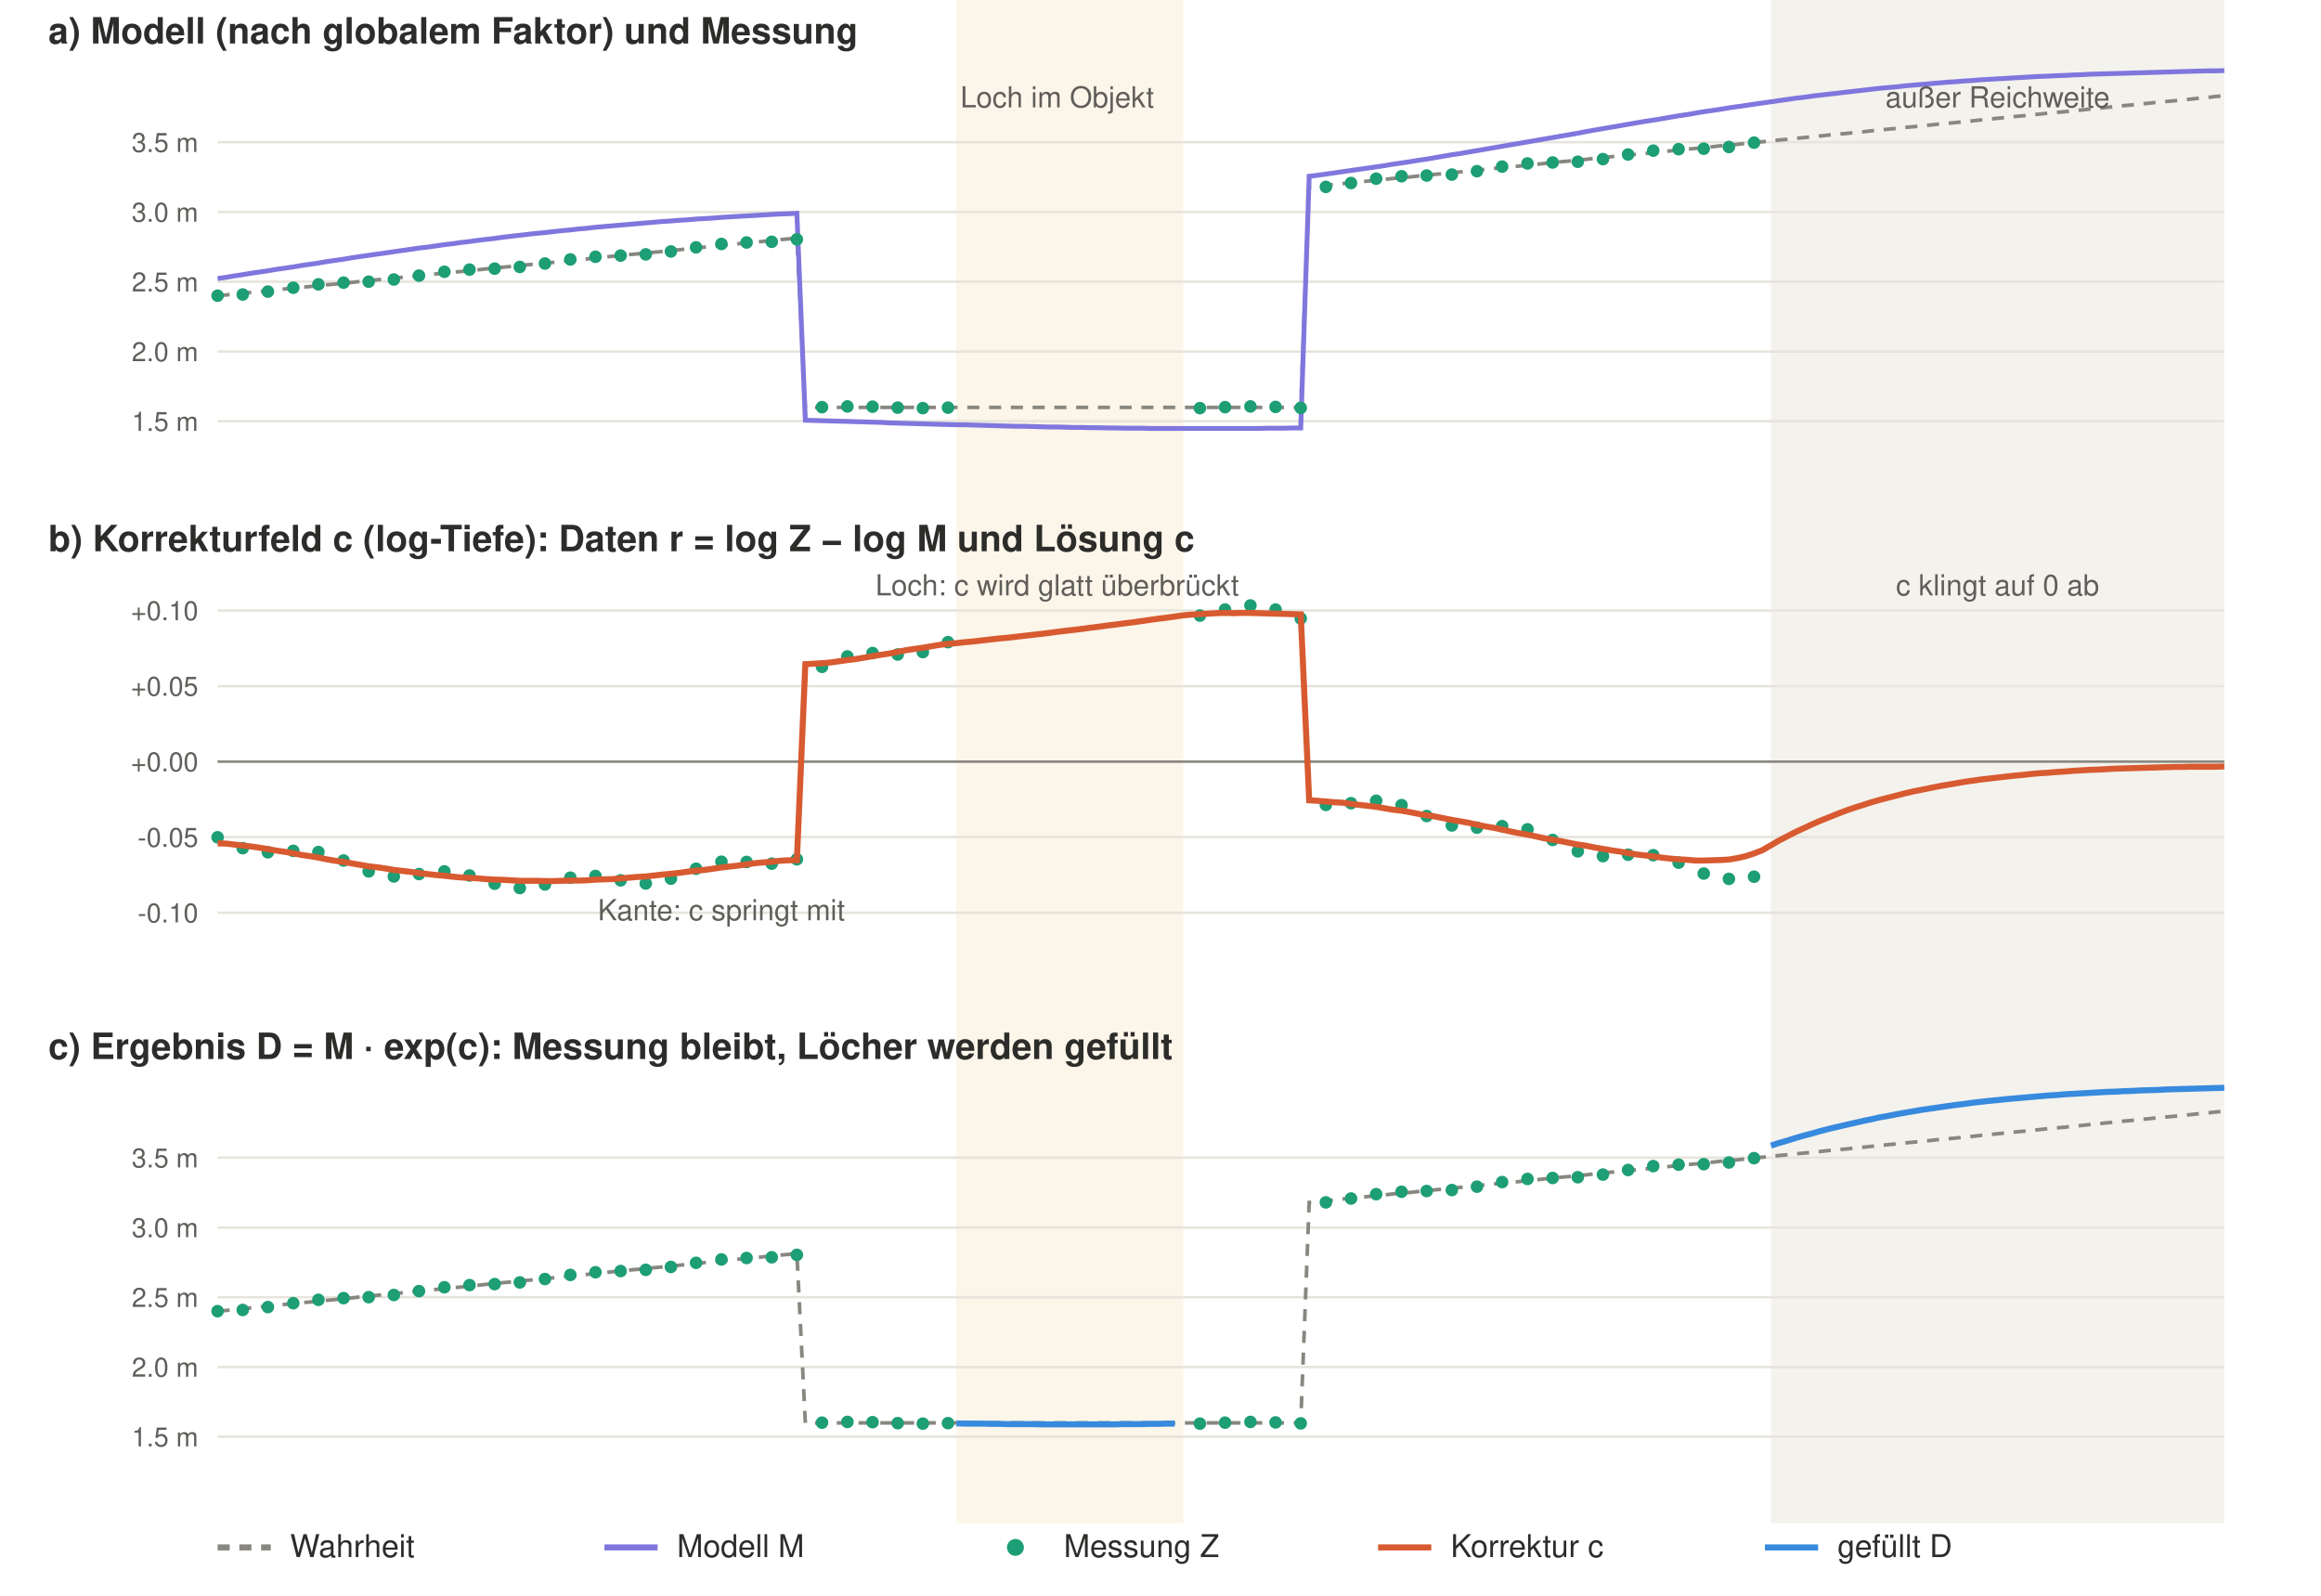
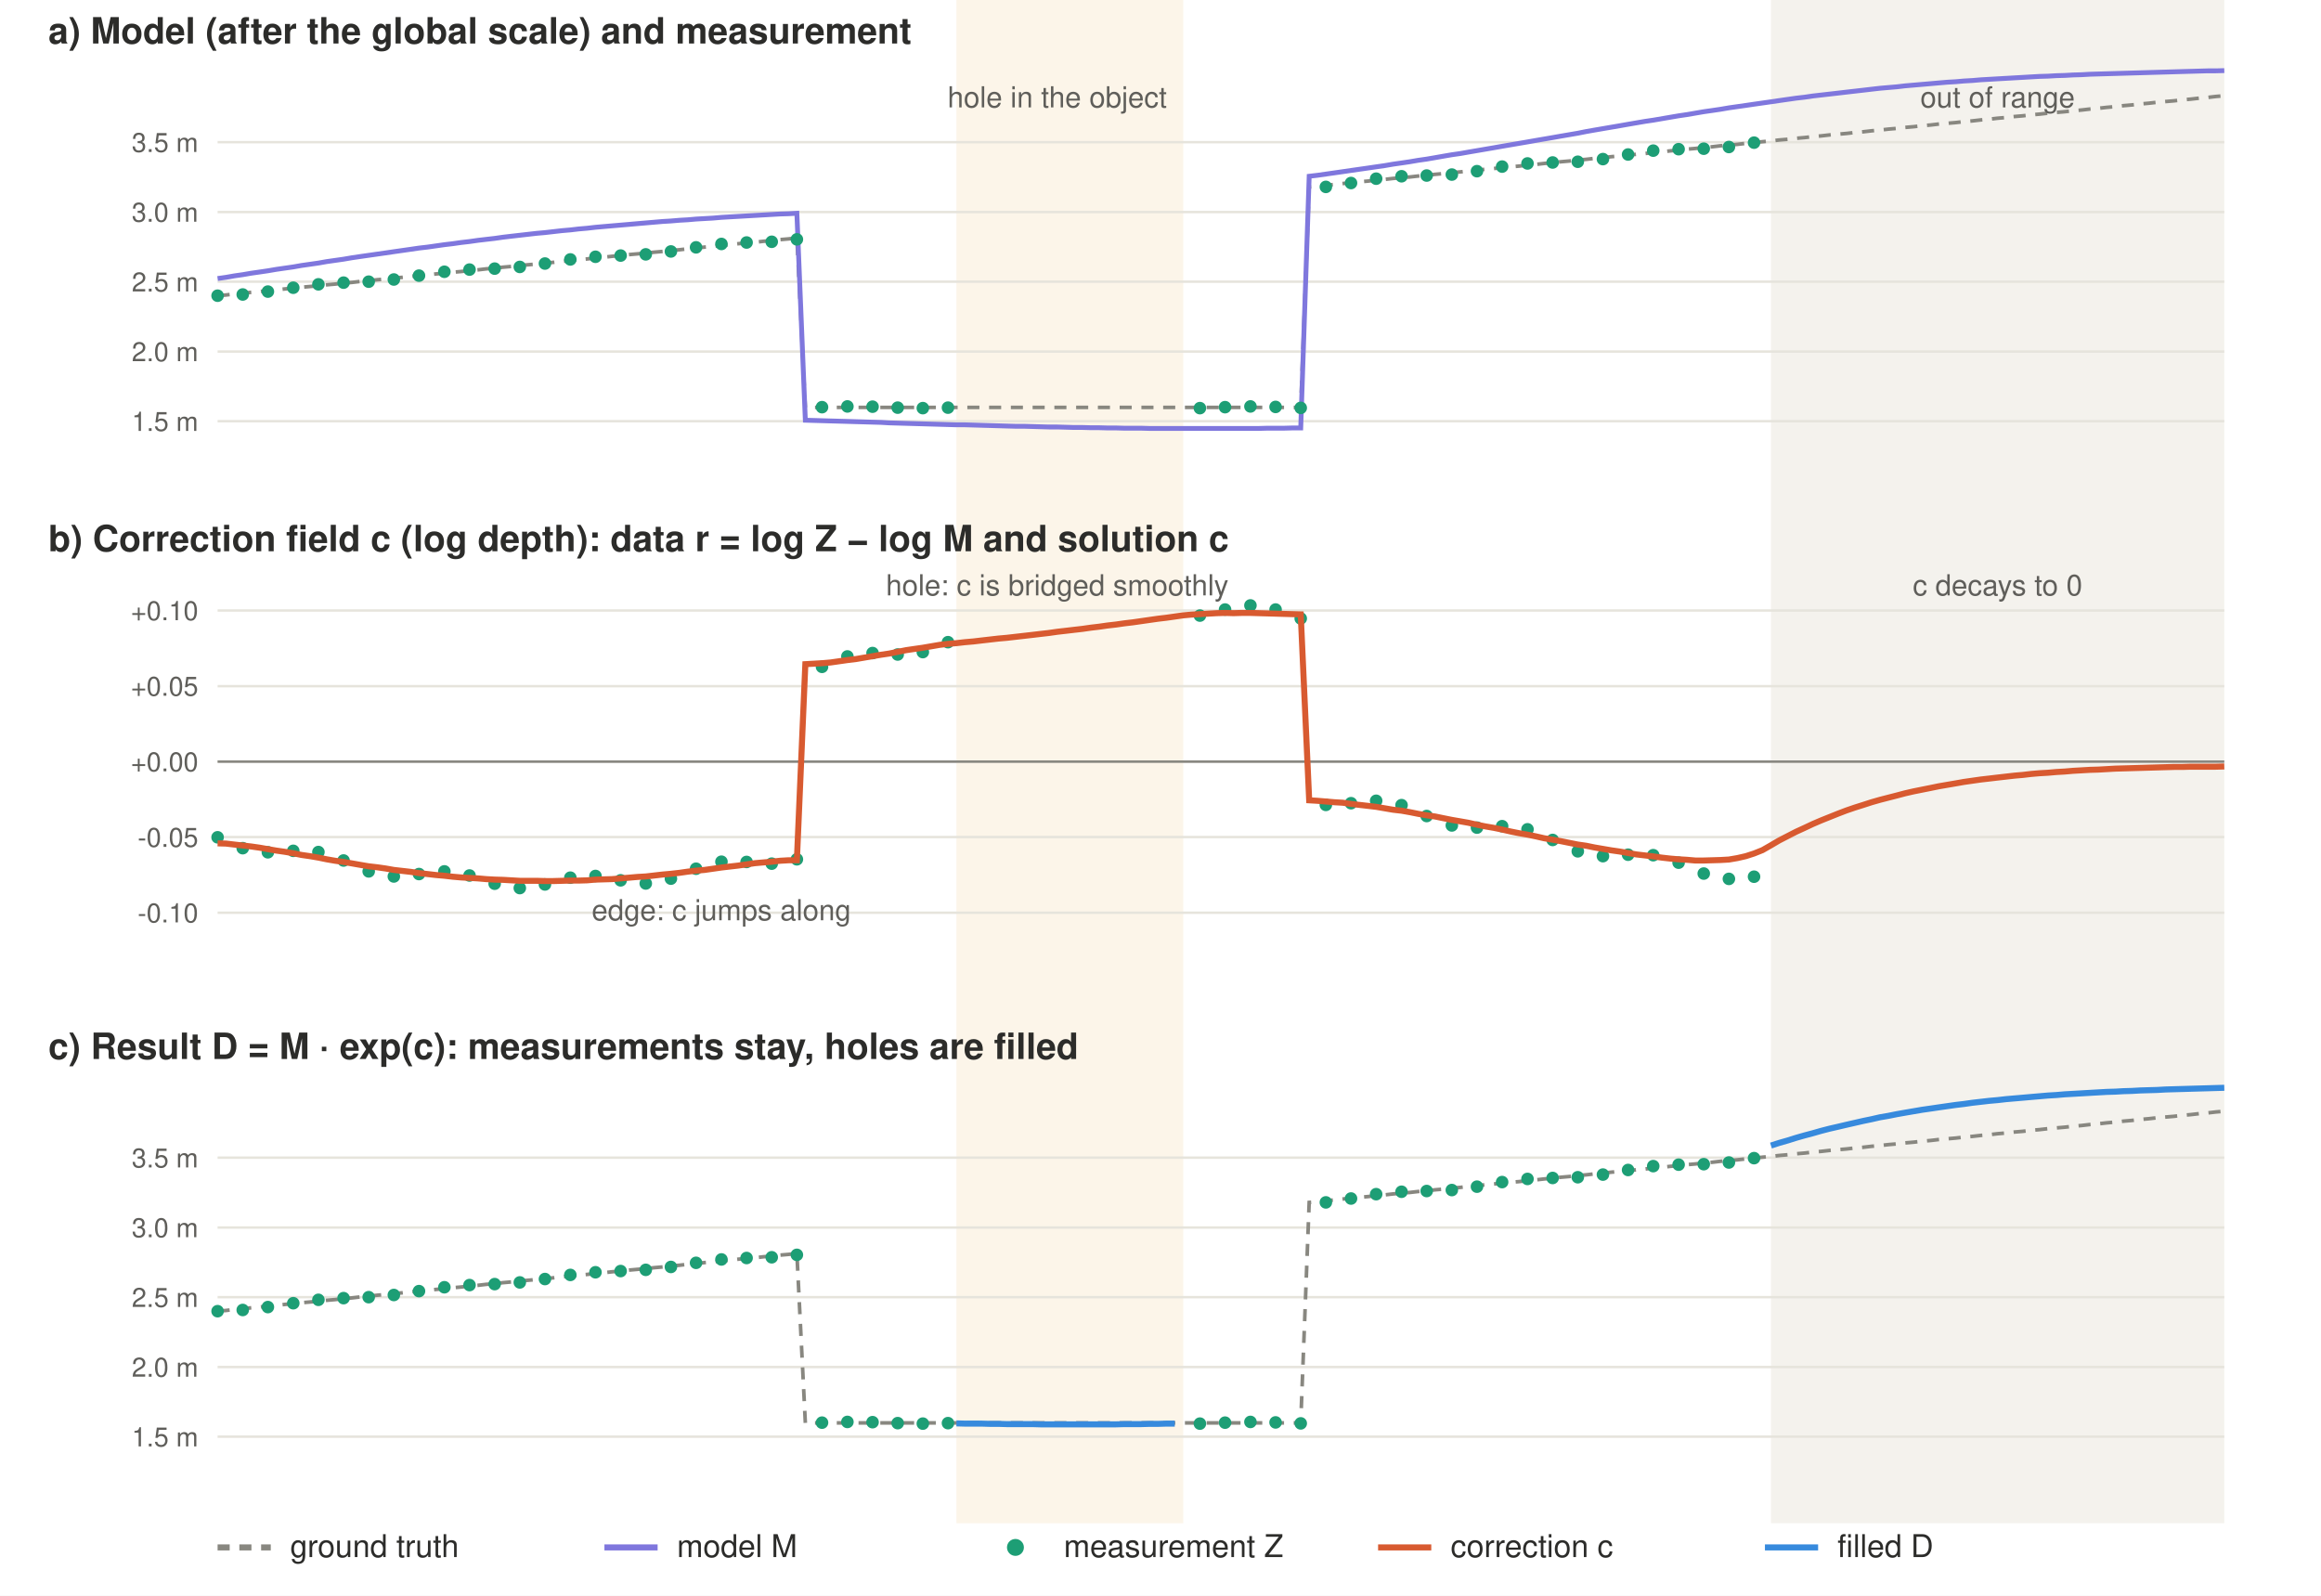
<svg xmlns="http://www.w3.org/2000/svg" width="960" height="660" viewBox="0 0 960 660" font-family="Helvetica, Arial, sans-serif">
  <rect width="960" height="660" fill="#ffffff" />
  <defs>
    <marker id="a" viewBox="0 0 10 10" refX="8" refY="5" markerWidth="7" markerHeight="7" orient="auto">
      <path d="M2 1L8 5L2 9" fill="none" stroke="#5F5E5A" stroke-width="1.6" />
    </marker>
  </defs>
  <rect x="395.6" y="0" width="93.8" height="630" fill="#FAEEDA" opacity="0.6" />
  <rect x="732.5" y="0" width="187.5" height="630" fill="#F1EFE8" opacity="0.8" />
-   <text x="20" y="18" font-size="15" text-anchor="start" fill="#2C2C2A" font-weight="600">a) Modell (nach globalem Faktor) und Messung</text>
+   <text x="20" y="18" font-size="15" text-anchor="start" fill="#2C2C2A" font-weight="600">a) Model (after the global scale) and measurement</text>
  <line x1="90" x2="920" y1="174.2" y2="174.2" stroke="#e6e4dc" stroke-width="1" />
  <text x="82" y="178.231" font-size="11" text-anchor="end" fill="#5F5E5A" font-weight="400">1.5 m</text>
  <line x1="90" x2="920" y1="145.4" y2="145.4" stroke="#e6e4dc" stroke-width="1" />
  <text x="82" y="149.385" font-size="11" text-anchor="end" fill="#5F5E5A" font-weight="400">2.0 m</text>
  <line x1="90" x2="920" y1="116.5" y2="116.5" stroke="#e6e4dc" stroke-width="1" />
  <text x="82" y="120.538" font-size="11" text-anchor="end" fill="#5F5E5A" font-weight="400">2.5 m</text>
  <line x1="90" x2="920" y1="87.7" y2="87.7" stroke="#e6e4dc" stroke-width="1" />
  <text x="82" y="91.692" font-size="11" text-anchor="end" fill="#5F5E5A" font-weight="400">3.0 m</text>
  <line x1="90" x2="920" y1="58.8" y2="58.8" stroke="#e6e4dc" stroke-width="1" />
  <text x="82" y="62.846" font-size="11" text-anchor="end" fill="#5F5E5A" font-weight="400">3.5 m</text>
  <polyline points="90.0,122.3 93.5,122.0 96.9,121.6 100.4,121.3 103.9,120.9 107.4,120.6 110.8,120.2 114.3,119.9 117.8,119.5 121.3,119.2 124.7,118.8 128.2,118.5 131.7,118.2 135.1,117.8 138.6,117.5 142.1,117.1 145.6,116.8 149.0,116.4 152.5,116.1 156.0,115.7 159.5,115.4 162.9,115.0 166.4,114.7 169.9,114.3 173.3,114.0 176.8,113.7 180.3,113.3 183.8,113.0 187.2,112.6 190.7,112.3 194.2,111.9 197.7,111.6 201.1,111.2 204.6,110.9 208.1,110.5 211.5,110.2 215.0,109.8 218.5,109.5 222.0,109.2 225.4,108.8 228.9,108.5 232.4,108.1 235.9,107.8 239.3,107.4 242.8,107.1 246.3,106.7 249.7,106.4 253.2,106.0 256.7,105.7 260.2,105.3 263.6,105.0 267.1,104.7 270.6,104.3 274.1,104.0 277.5,103.6 281.0,103.3 284.5,102.9 287.9,102.6 291.4,102.2 294.9,101.9 298.4,101.5 301.8,101.2 305.3,100.8 308.8,100.5 312.3,100.2 315.7,99.8 319.2,99.5 322.7,99.1 326.2,98.8 329.6,98.4 333.1,168.5 336.6,168.5 340.0,168.5 343.5,168.5 347.0,168.5 350.5,168.5 353.9,168.5 357.4,168.5 360.9,168.5 364.4,168.5 367.8,168.5 371.3,168.5 374.8,168.5 378.2,168.5 381.7,168.5 385.2,168.5 388.7,168.5 392.1,168.5 395.6,168.5 399.1,168.5 402.6,168.5 406.0,168.5 409.5,168.5 413.0,168.5 416.4,168.5 419.9,168.5 423.4,168.5 426.9,168.5 430.3,168.5 433.8,168.5 437.3,168.5 440.8,168.5 444.2,168.5 447.7,168.5 451.2,168.5 454.6,168.5 458.1,168.5 461.6,168.5 465.1,168.5 468.5,168.5 472.0,168.5 475.5,168.5 479.0,168.5 482.4,168.5 485.9,168.5 489.4,168.5 492.8,168.5 496.3,168.5 499.8,168.5 503.3,168.5 506.7,168.5 510.2,168.5 513.7,168.5 517.2,168.5 520.6,168.5 524.1,168.5 527.6,168.5 531.0,168.5 534.5,168.5 538.0,168.5 541.5,77.3 544.9,77.0 548.4,76.6 551.9,76.3 555.4,75.9 558.8,75.6 562.3,75.2 565.8,74.9 569.2,74.5 572.7,74.2 576.2,73.8 579.7,73.5 583.1,73.2 586.6,72.8 590.1,72.5 593.6,72.1 597.0,71.8 600.5,71.4 604.0,71.1 607.4,70.7 610.9,70.4 614.4,70.0 617.9,69.7 621.3,69.3 624.8,69.0 628.3,68.7 631.8,68.3 635.2,68.0 638.7,67.6 642.2,67.3 645.6,66.9 649.1,66.6 652.6,66.2 656.1,65.9 659.5,65.5 663.0,65.2 666.5,64.8 670.0,64.5 673.4,64.2 676.9,63.8 680.4,63.5 683.8,63.1 687.3,62.8 690.8,62.4 694.3,62.1 697.7,61.7 701.2,61.4 704.7,61.0 708.2,60.7 711.6,60.3 715.1,60.0 718.6,59.7 722.1,59.3 725.5,59.0 729.0,58.6 732.5,58.3 735.9,57.9 739.4,57.6 742.9,57.2 746.4,56.9 749.8,56.5 753.3,56.2 756.8,55.8 760.3,55.5 763.7,55.2 767.2,54.8 770.7,54.5 774.1,54.1 777.6,53.8 781.1,53.4 784.6,53.1 788.0,52.7 791.5,52.4 795.0,52.0 798.5,51.7 801.9,51.3 805.4,51.0 808.9,50.7 812.3,50.3 815.8,50.0 819.3,49.6 822.8,49.3 826.2,48.9 829.7,48.6 833.2,48.2 836.7,47.9 840.1,47.5 843.6,47.2 847.1,46.8 850.5,46.5 854.0,46.2 857.5,45.8 861.0,45.5 864.4,45.1 867.9,44.8 871.4,44.4 874.9,44.1 878.3,43.7 881.8,43.4 885.3,43.0 888.7,42.7 892.2,42.3 895.7,42.0 899.2,41.7 902.6,41.3 906.1,41.0 909.6,40.6 913.1,40.3 916.5,39.9 920.0,39.6" fill="none" stroke="#888780" stroke-width="1.5" stroke-dasharray="5 4" />
  <polyline points="90.0,115.2 93.5,114.7 96.9,114.1 100.4,113.6 103.9,113.0 107.4,112.5 110.8,112.0 114.3,111.4 117.8,110.9 121.3,110.4 124.7,109.8 128.2,109.3 131.7,108.8 135.1,108.2 138.6,107.7 142.1,107.2 145.6,106.6 149.0,106.1 152.5,105.6 156.0,105.1 159.5,104.6 162.9,104.1 166.4,103.6 169.9,103.1 173.3,102.6 176.8,102.2 180.3,101.7 183.8,101.2 187.2,100.8 190.7,100.3 194.2,99.9 197.7,99.4 201.1,99.0 204.6,98.6 208.1,98.1 211.5,97.7 215.0,97.3 218.5,96.9 222.0,96.5 225.4,96.2 228.9,95.8 232.4,95.4 235.9,95.1 239.3,94.7 242.8,94.4 246.3,94.0 249.7,93.7 253.2,93.4 256.7,93.1 260.2,92.8 263.6,92.5 267.1,92.2 270.6,91.9 274.1,91.6 277.5,91.4 281.0,91.1 284.5,90.9 287.9,90.6 291.4,90.4 294.9,90.2 298.4,89.9 301.8,89.7 305.3,89.5 308.8,89.3 312.3,89.1 315.7,88.9 319.2,88.7 322.7,88.5 326.2,88.4 329.6,88.2 333.1,173.8 336.6,173.9 340.0,174.0 343.5,174.1 347.0,174.2 350.5,174.3 353.9,174.4 357.4,174.5 360.9,174.6 364.4,174.7 367.8,174.9 371.3,175.0 374.8,175.1 378.2,175.2 381.7,175.3 385.2,175.4 388.7,175.5 392.1,175.6 395.6,175.7 399.1,175.7 402.6,175.8 406.0,175.9 409.5,176.0 413.0,176.1 416.4,176.2 419.9,176.3 423.4,176.3 426.9,176.4 430.3,176.5 433.8,176.6 437.3,176.6 440.8,176.7 444.2,176.8 447.7,176.8 451.2,176.9 454.6,176.9 458.1,177.0 461.6,177.0 465.1,177.1 468.5,177.1 472.0,177.1 475.5,177.2 479.0,177.2 482.4,177.2 485.9,177.2 489.4,177.2 492.8,177.2 496.3,177.2 499.8,177.2 503.3,177.2 506.7,177.2 510.2,177.2 513.7,177.2 517.2,177.2 520.6,177.2 524.1,177.1 527.6,177.1 531.0,177.1 534.5,177.0 538.0,177.0 541.5,72.9 544.9,72.5 548.4,72.0 551.9,71.5 555.4,71.0 558.8,70.5 562.3,70.0 565.8,69.5 569.2,69.0 572.7,68.5 576.2,67.9 579.7,67.4 583.1,66.9 586.6,66.3 590.1,65.8 593.6,65.2 597.0,64.6 600.5,64.0 604.0,63.5 607.4,62.9 610.9,62.3 614.4,61.7 617.9,61.1 621.3,60.5 624.8,59.9 628.3,59.3 631.8,58.7 635.2,58.1 638.7,57.5 642.2,56.9 645.6,56.3 649.1,55.7 652.6,55.1 656.1,54.4 659.5,53.8 663.0,53.2 666.5,52.6 670.0,52.0 673.4,51.4 676.9,50.8 680.4,50.2 683.8,49.7 687.3,49.1 690.8,48.5 694.3,47.9 697.7,47.4 701.2,46.8 704.7,46.2 708.2,45.7 711.6,45.2 715.1,44.6 718.6,44.1 722.1,43.6 725.5,43.1 729.0,42.6 732.5,42.1 735.9,41.6 739.4,41.1 742.9,40.6 746.4,40.2 749.8,39.7 753.3,39.3 756.8,38.9 760.3,38.5 763.7,38.1 767.2,37.7 770.7,37.3 774.1,36.9 777.6,36.5 781.1,36.2 784.6,35.9 788.0,35.5 791.5,35.2 795.0,34.9 798.5,34.6 801.9,34.3 805.4,34.0 808.9,33.8 812.3,33.5 815.8,33.3 819.3,33.0 822.8,32.8 826.2,32.6 829.7,32.4 833.2,32.2 836.7,32.0 840.1,31.8 843.6,31.6 847.1,31.5 850.5,31.3 854.0,31.2 857.5,31.0 861.0,30.9 864.4,30.7 867.9,30.6 871.4,30.5 874.9,30.4 878.3,30.3 881.8,30.2 885.3,30.1 888.7,30.0 892.2,29.9 895.7,29.8 899.2,29.7 902.6,29.6 906.1,29.5 909.6,29.4 913.1,29.3 916.5,29.3 920.0,29.2" fill="none" stroke="#7F77DD" stroke-width="2" />
  <circle cx="90.0" cy="122.3" r="2.6" fill="#1D9E75" />
  <circle cx="100.4" cy="121.8" r="2.6" fill="#1D9E75" />
  <circle cx="110.8" cy="120.6" r="2.6" fill="#1D9E75" />
  <circle cx="121.3" cy="119.0" r="2.6" fill="#1D9E75" />
  <circle cx="131.7" cy="117.6" r="2.6" fill="#1D9E75" />
  <circle cx="142.1" cy="116.9" r="2.6" fill="#1D9E75" />
  <circle cx="152.5" cy="116.5" r="2.6" fill="#1D9E75" />
  <circle cx="162.9" cy="115.6" r="2.6" fill="#1D9E75" />
  <circle cx="173.3" cy="114.0" r="2.6" fill="#1D9E75" />
  <circle cx="183.8" cy="112.4" r="2.6" fill="#1D9E75" />
  <circle cx="194.2" cy="111.5" r="2.6" fill="#1D9E75" />
  <circle cx="204.6" cy="111.1" r="2.6" fill="#1D9E75" />
  <circle cx="215.0" cy="110.4" r="2.6" fill="#1D9E75" />
  <circle cx="225.4" cy="109.0" r="2.6" fill="#1D9E75" />
  <circle cx="235.9" cy="107.3" r="2.6" fill="#1D9E75" />
  <circle cx="246.3" cy="106.2" r="2.6" fill="#1D9E75" />
  <circle cx="256.7" cy="105.7" r="2.6" fill="#1D9E75" />
  <circle cx="267.1" cy="105.2" r="2.6" fill="#1D9E75" />
  <circle cx="277.5" cy="104.0" r="2.6" fill="#1D9E75" />
  <circle cx="287.9" cy="102.3" r="2.6" fill="#1D9E75" />
  <circle cx="298.4" cy="100.9" r="2.6" fill="#1D9E75" />
  <circle cx="308.8" cy="100.3" r="2.6" fill="#1D9E75" />
  <circle cx="319.2" cy="100.0" r="2.6" fill="#1D9E75" />
  <circle cx="329.6" cy="99.0" r="2.6" fill="#1D9E75" />
  <circle cx="340.0" cy="168.4" r="2.6" fill="#1D9E75" />
  <circle cx="350.5" cy="168.1" r="2.6" fill="#1D9E75" />
  <circle cx="360.9" cy="168.2" r="2.6" fill="#1D9E75" />
  <circle cx="371.3" cy="168.6" r="2.6" fill="#1D9E75" />
  <circle cx="381.7" cy="168.8" r="2.6" fill="#1D9E75" />
  <circle cx="392.1" cy="168.6" r="2.6" fill="#1D9E75" />
  <circle cx="496.3" cy="168.8" r="2.6" fill="#1D9E75" />
  <circle cx="506.7" cy="168.4" r="2.6" fill="#1D9E75" />
  <circle cx="517.2" cy="168.1" r="2.6" fill="#1D9E75" />
  <circle cx="527.6" cy="168.3" r="2.6" fill="#1D9E75" />
  <circle cx="538.0" cy="168.7" r="2.6" fill="#1D9E75" />
  <circle cx="548.4" cy="77.3" r="2.6" fill="#1D9E75" />
  <circle cx="558.8" cy="75.7" r="2.6" fill="#1D9E75" />
  <circle cx="569.2" cy="73.9" r="2.6" fill="#1D9E75" />
  <circle cx="579.7" cy="72.9" r="2.6" fill="#1D9E75" />
  <circle cx="590.1" cy="72.6" r="2.6" fill="#1D9E75" />
  <circle cx="600.5" cy="72.2" r="2.6" fill="#1D9E75" />
  <circle cx="610.9" cy="70.8" r="2.6" fill="#1D9E75" />
  <circle cx="621.3" cy="68.9" r="2.6" fill="#1D9E75" />
  <circle cx="631.8" cy="67.6" r="2.6" fill="#1D9E75" />
  <circle cx="642.2" cy="67.2" r="2.6" fill="#1D9E75" />
  <circle cx="652.6" cy="66.9" r="2.6" fill="#1D9E75" />
  <circle cx="663.0" cy="65.8" r="2.6" fill="#1D9E75" />
  <circle cx="673.4" cy="63.9" r="2.6" fill="#1D9E75" />
  <circle cx="683.8" cy="62.3" r="2.6" fill="#1D9E75" />
  <circle cx="694.3" cy="61.7" r="2.6" fill="#1D9E75" />
  <circle cx="704.7" cy="61.5" r="2.6" fill="#1D9E75" />
  <circle cx="715.1" cy="60.8" r="2.6" fill="#1D9E75" />
  <circle cx="725.5" cy="59.0" r="2.6" fill="#1D9E75" />
-   <text x="437.28" y="44.423" font-size="12" text-anchor="middle" fill="#5F5E5A" font-weight="400">Loch im Objekt</text>
-   <text x="826.234" y="44.423" font-size="12" text-anchor="middle" fill="#5F5E5A" font-weight="400">außer Reichweite</text>
-   <text x="20" y="228" font-size="15" text-anchor="start" fill="#2C2C2A" font-weight="600">b) Korrekturfeld c (log-Tiefe): Daten r = log Z − log M und Lösung c</text>
+   <text x="437.28" y="44.423" font-size="12" text-anchor="middle" fill="#5F5E5A" font-weight="400">hole in the object</text>
+   <text x="826.234" y="44.423" font-size="12" text-anchor="middle" fill="#5F5E5A" font-weight="400">out of range</text>
+   <text x="20" y="228" font-size="15" text-anchor="start" fill="#2C2C2A" font-weight="600">b) Correction field c (log depth): data r = log Z − log M and solution c</text>
  <line x1="90" x2="920" y1="377.5" y2="377.5" stroke="#e6e4dc" stroke-width="1" />
  <text x="82" y="381.5" font-size="11" text-anchor="end" fill="#5F5E5A" font-weight="400">-0.10</text>
  <line x1="90" x2="920" y1="346.2" y2="346.2" stroke="#e6e4dc" stroke-width="1" />
  <text x="82" y="350.25" font-size="11" text-anchor="end" fill="#5F5E5A" font-weight="400">-0.05</text>
  <line x1="90" x2="920" y1="315.0" y2="315.0" stroke="#e6e4dc" stroke-width="1" />
  <text x="82" y="319.0" font-size="11" text-anchor="end" fill="#5F5E5A" font-weight="400">+0.00</text>
  <line x1="90" x2="920" y1="283.8" y2="283.8" stroke="#e6e4dc" stroke-width="1" />
  <text x="82" y="287.75" font-size="11" text-anchor="end" fill="#5F5E5A" font-weight="400">+0.05</text>
  <line x1="90" x2="920" y1="252.5" y2="252.5" stroke="#e6e4dc" stroke-width="1" />
  <text x="82" y="256.5" font-size="11" text-anchor="end" fill="#5F5E5A" font-weight="400">+0.10</text>
  <polyline points="90.0,315.0 93.5,315.0 96.9,315.0 100.4,315.0 103.9,315.0 107.4,315.0 110.8,315.0 114.3,315.0 117.8,315.0 121.3,315.0 124.7,315.0 128.2,315.0 131.7,315.0 135.1,315.0 138.6,315.0 142.1,315.0 145.6,315.0 149.0,315.0 152.5,315.0 156.0,315.0 159.5,315.0 162.9,315.0 166.4,315.0 169.9,315.0 173.3,315.0 176.8,315.0 180.3,315.0 183.8,315.0 187.2,315.0 190.7,315.0 194.2,315.0 197.7,315.0 201.1,315.0 204.6,315.0 208.1,315.0 211.5,315.0 215.0,315.0 218.5,315.0 222.0,315.0 225.4,315.0 228.9,315.0 232.4,315.0 235.9,315.0 239.3,315.0 242.8,315.0 246.3,315.0 249.7,315.0 253.2,315.0 256.7,315.0 260.2,315.0 263.6,315.0 267.1,315.0 270.6,315.0 274.1,315.0 277.5,315.0 281.0,315.0 284.5,315.0 287.9,315.0 291.4,315.0 294.9,315.0 298.4,315.0 301.8,315.0 305.3,315.0 308.8,315.0 312.3,315.0 315.7,315.0 319.2,315.0 322.7,315.0 326.2,315.0 329.6,315.0 333.1,315.0 336.6,315.0 340.0,315.0 343.5,315.0 347.0,315.0 350.5,315.0 353.9,315.0 357.4,315.0 360.9,315.0 364.4,315.0 367.8,315.0 371.3,315.0 374.8,315.0 378.2,315.0 381.7,315.0 385.2,315.0 388.7,315.0 392.1,315.0 395.6,315.0 399.1,315.0 402.6,315.0 406.0,315.0 409.5,315.0 413.0,315.0 416.4,315.0 419.9,315.0 423.4,315.0 426.9,315.0 430.3,315.0 433.8,315.0 437.3,315.0 440.8,315.0 444.2,315.0 447.7,315.0 451.2,315.0 454.6,315.0 458.1,315.0 461.6,315.0 465.1,315.0 468.5,315.0 472.0,315.0 475.5,315.0 479.0,315.0 482.4,315.0 485.9,315.0 489.4,315.0 492.8,315.0 496.3,315.0 499.8,315.0 503.3,315.0 506.7,315.0 510.2,315.0 513.7,315.0 517.2,315.0 520.6,315.0 524.1,315.0 527.6,315.0 531.0,315.0 534.5,315.0 538.0,315.0 541.5,315.0 544.9,315.0 548.4,315.0 551.9,315.0 555.4,315.0 558.8,315.0 562.3,315.0 565.8,315.0 569.2,315.0 572.7,315.0 576.2,315.0 579.7,315.0 583.1,315.0 586.6,315.0 590.1,315.0 593.6,315.0 597.0,315.0 600.5,315.0 604.0,315.0 607.4,315.0 610.9,315.0 614.4,315.0 617.9,315.0 621.3,315.0 624.8,315.0 628.3,315.0 631.8,315.0 635.2,315.0 638.7,315.0 642.2,315.0 645.6,315.0 649.1,315.0 652.6,315.0 656.1,315.0 659.5,315.0 663.0,315.0 666.5,315.0 670.0,315.0 673.4,315.0 676.9,315.0 680.4,315.0 683.8,315.0 687.3,315.0 690.8,315.0 694.3,315.0 697.7,315.0 701.2,315.0 704.7,315.0 708.2,315.0 711.6,315.0 715.1,315.0 718.6,315.0 722.1,315.0 725.5,315.0 729.0,315.0 732.5,315.0 735.9,315.0 739.4,315.0 742.9,315.0 746.4,315.0 749.8,315.0 753.3,315.0 756.8,315.0 760.3,315.0 763.7,315.0 767.2,315.0 770.7,315.0 774.1,315.0 777.6,315.0 781.1,315.0 784.6,315.0 788.0,315.0 791.5,315.0 795.0,315.0 798.5,315.0 801.9,315.0 805.4,315.0 808.9,315.0 812.3,315.0 815.8,315.0 819.3,315.0 822.8,315.0 826.2,315.0 829.7,315.0 833.2,315.0 836.7,315.0 840.1,315.0 843.6,315.0 847.1,315.0 850.5,315.0 854.0,315.0 857.5,315.0 861.0,315.0 864.4,315.0 867.9,315.0 871.4,315.0 874.9,315.0 878.3,315.0 881.8,315.0 885.3,315.0 888.7,315.0 892.2,315.0 895.7,315.0 899.2,315.0 902.6,315.0 906.1,315.0 909.6,315.0 913.1,315.0 916.5,315.0 920.0,315.0" fill="none" stroke="#888780" stroke-width="1" />
  <circle cx="90.0" cy="346.3" r="2.6" fill="#1D9E75" />
  <circle cx="100.4" cy="350.8" r="2.6" fill="#1D9E75" />
  <circle cx="110.8" cy="352.5" r="2.6" fill="#1D9E75" />
  <circle cx="121.3" cy="351.9" r="2.6" fill="#1D9E75" />
  <circle cx="131.7" cy="352.4" r="2.6" fill="#1D9E75" />
  <circle cx="142.1" cy="355.9" r="2.6" fill="#1D9E75" />
  <circle cx="152.5" cy="360.4" r="2.6" fill="#1D9E75" />
  <circle cx="162.9" cy="362.5" r="2.6" fill="#1D9E75" />
  <circle cx="173.3" cy="361.5" r="2.6" fill="#1D9E75" />
  <circle cx="183.8" cy="360.4" r="2.6" fill="#1D9E75" />
  <circle cx="194.2" cy="362.1" r="2.6" fill="#1D9E75" />
  <circle cx="204.6" cy="365.5" r="2.6" fill="#1D9E75" />
  <circle cx="215.0" cy="367.3" r="2.6" fill="#1D9E75" />
  <circle cx="225.4" cy="365.8" r="2.6" fill="#1D9E75" />
  <circle cx="235.9" cy="363.0" r="2.6" fill="#1D9E75" />
  <circle cx="246.3" cy="362.3" r="2.6" fill="#1D9E75" />
  <circle cx="256.7" cy="364.1" r="2.6" fill="#1D9E75" />
  <circle cx="267.1" cy="365.4" r="2.6" fill="#1D9E75" />
  <circle cx="277.5" cy="363.4" r="2.6" fill="#1D9E75" />
  <circle cx="287.9" cy="359.3" r="2.6" fill="#1D9E75" />
  <circle cx="298.4" cy="356.4" r="2.6" fill="#1D9E75" />
  <circle cx="308.8" cy="356.5" r="2.6" fill="#1D9E75" />
  <circle cx="319.2" cy="357.2" r="2.6" fill="#1D9E75" />
  <circle cx="329.6" cy="355.4" r="2.6" fill="#1D9E75" />
  <circle cx="340.0" cy="275.8" r="2.6" fill="#1D9E75" />
  <circle cx="350.5" cy="271.5" r="2.6" fill="#1D9E75" />
  <circle cx="360.9" cy="270.1" r="2.6" fill="#1D9E75" />
  <circle cx="371.3" cy="270.7" r="2.6" fill="#1D9E75" />
  <circle cx="381.7" cy="269.7" r="2.6" fill="#1D9E75" />
  <circle cx="392.1" cy="265.6" r="2.6" fill="#1D9E75" />
  <circle cx="496.3" cy="254.6" r="2.6" fill="#1D9E75" />
  <circle cx="506.7" cy="252.1" r="2.6" fill="#1D9E75" />
  <circle cx="517.2" cy="250.4" r="2.6" fill="#1D9E75" />
  <circle cx="527.6" cy="252.1" r="2.6" fill="#1D9E75" />
  <circle cx="538.0" cy="255.8" r="2.6" fill="#1D9E75" />
  <circle cx="548.4" cy="332.9" r="2.6" fill="#1D9E75" />
  <circle cx="558.8" cy="332.2" r="2.6" fill="#1D9E75" />
  <circle cx="569.2" cy="331.2" r="2.6" fill="#1D9E75" />
  <circle cx="579.7" cy="333.0" r="2.6" fill="#1D9E75" />
  <circle cx="590.1" cy="337.5" r="2.6" fill="#1D9E75" />
  <circle cx="600.5" cy="341.4" r="2.6" fill="#1D9E75" />
  <circle cx="610.9" cy="342.3" r="2.6" fill="#1D9E75" />
  <circle cx="621.3" cy="341.7" r="2.6" fill="#1D9E75" />
  <circle cx="631.8" cy="343.0" r="2.6" fill="#1D9E75" />
  <circle cx="642.2" cy="347.4" r="2.6" fill="#1D9E75" />
  <circle cx="652.6" cy="352.1" r="2.6" fill="#1D9E75" />
  <circle cx="663.0" cy="354.1" r="2.6" fill="#1D9E75" />
  <circle cx="673.4" cy="353.5" r="2.6" fill="#1D9E75" />
  <circle cx="683.8" cy="353.7" r="2.6" fill="#1D9E75" />
  <circle cx="694.3" cy="356.8" r="2.6" fill="#1D9E75" />
  <circle cx="704.7" cy="361.3" r="2.6" fill="#1D9E75" />
  <circle cx="715.1" cy="363.5" r="2.6" fill="#1D9E75" />
  <circle cx="725.5" cy="362.6" r="2.6" fill="#1D9E75" />
  <polyline points="90.0,348.8 93.5,348.9 96.9,349.3 100.4,349.7 103.9,350.1 107.4,350.6 110.8,351.2 114.3,351.8 117.8,352.3 121.3,352.9 124.7,353.6 128.2,354.1 131.7,354.7 135.1,355.4 138.6,356.0 142.1,356.5 145.6,357.1 149.0,357.7 152.5,358.3 156.0,358.7 159.5,359.2 162.9,359.8 166.4,360.2 169.9,360.6 173.3,361.1 176.8,361.5 180.3,361.9 183.8,362.2 187.2,362.6 190.7,362.9 194.2,363.1 197.7,363.3 201.1,363.6 204.6,363.8 208.1,363.9 211.5,364.1 215.0,364.3 218.5,364.3 222.0,364.3 225.4,364.4 228.9,364.4 232.4,364.3 235.9,364.2 239.3,364.2 242.8,364.1 246.3,363.8 249.7,363.7 253.2,363.6 256.7,363.3 260.2,363.0 263.6,362.7 267.1,362.5 270.6,362.1 274.1,361.7 277.5,361.4 281.0,361.0 284.5,360.5 287.9,360.1 291.4,359.8 294.9,359.3 298.4,358.8 301.8,358.4 305.3,358.0 308.8,357.5 312.3,357.0 315.7,356.7 319.2,356.4 322.7,356.0 326.2,355.8 329.6,355.8 333.1,274.7 336.6,274.5 340.0,274.3 343.5,274.0 347.0,273.5 350.5,273.0 353.9,272.6 357.4,272.0 360.9,271.4 364.4,270.8 367.8,270.3 371.3,269.6 374.8,268.9 378.2,268.4 381.7,267.9 385.2,267.3 388.7,266.7 392.1,266.3 395.6,266.0 399.1,265.6 402.6,265.3 406.0,264.9 409.5,264.5 413.0,264.1 416.4,263.8 419.9,263.4 423.4,263.0 426.9,262.6 430.3,262.2 433.8,261.8 437.3,261.3 440.8,260.9 444.2,260.5 447.7,260.1 451.2,259.6 454.6,259.2 458.1,258.7 461.6,258.3 465.1,257.8 468.5,257.4 472.0,256.9 475.5,256.4 479.0,255.9 482.4,255.5 485.9,255.0 489.4,254.5 492.8,254.2 496.3,254.0 499.8,253.8 503.3,253.6 506.7,253.5 510.2,253.6 513.7,253.5 517.2,253.5 520.6,253.6 524.1,253.7 527.6,253.8 531.0,253.9 534.5,254.0 538.0,254.1 541.5,331.0 544.9,331.2 548.4,331.5 551.9,331.8 555.4,332.0 558.8,332.5 562.3,332.9 565.8,333.3 569.2,333.7 572.7,334.3 576.2,334.9 579.7,335.3 583.1,335.9 586.6,336.6 590.1,337.2 593.6,337.7 597.0,338.4 600.5,339.1 604.0,339.7 607.4,340.3 610.9,341.1 614.4,341.8 617.9,342.4 621.3,343.1 624.8,343.9 628.3,344.6 631.8,345.2 635.2,345.9 638.7,346.7 642.2,347.3 645.6,347.9 649.1,348.6 652.6,349.3 656.1,349.8 659.5,350.5 663.0,351.1 666.5,351.7 670.0,352.2 673.4,352.8 676.9,353.4 680.4,353.8 683.8,354.2 687.3,354.7 690.8,355.1 694.3,355.4 697.7,355.6 701.2,355.9 704.7,355.9 708.2,355.8 711.6,355.7 715.1,355.5 718.6,354.9 722.1,354.1 725.5,353.0 729.0,351.6 732.5,349.6 735.9,347.6 739.4,345.8 742.9,344.0 746.4,342.4 749.8,340.8 753.3,339.3 756.8,337.9 760.3,336.5 763.7,335.2 767.2,334.0 770.7,332.9 774.1,331.8 777.6,330.8 781.1,329.9 784.6,329.0 788.0,328.1 791.5,327.3 795.0,326.6 798.5,325.9 801.9,325.2 805.4,324.6 808.9,324.0 812.3,323.4 815.8,322.9 819.3,322.4 822.8,322.0 826.2,321.6 829.7,321.2 833.2,320.8 836.7,320.5 840.1,320.1 843.6,319.8 847.1,319.6 850.5,319.3 854.0,319.1 857.5,318.8 861.0,318.6 864.4,318.4 867.9,318.3 871.4,318.1 874.9,317.9 878.3,317.8 881.8,317.7 885.3,317.6 888.7,317.5 892.2,317.4 895.7,317.3 899.2,317.2 902.6,317.2 906.1,317.1 909.6,317.1 913.1,317.1 916.5,317.1 920.0,317.0" fill="none" stroke="#D85A30" stroke-width="2.5" />
-   <text x="437.28" y="246.25" font-size="12" text-anchor="middle" fill="#5F5E5A" font-weight="400">Loch: c wird glatt überbrückt</text>
-   <text x="298.368" y="380.625" font-size="12" text-anchor="middle" fill="#5F5E5A" font-weight="400">Kante: c springt mit</text>
-   <text x="826.234" y="246.25" font-size="12" text-anchor="middle" fill="#5F5E5A" font-weight="400">c klingt auf 0 ab</text>
-   <text x="20" y="438" font-size="15" text-anchor="start" fill="#2C2C2A" font-weight="600">c) Ergebnis D = M · exp(c): Messung bleibt, Löcher werden gefüllt</text>
+   <text x="437.28" y="246.25" font-size="12" text-anchor="middle" fill="#5F5E5A" font-weight="400">hole: c is bridged smoothly</text>
+   <text x="298.368" y="380.625" font-size="12" text-anchor="middle" fill="#5F5E5A" font-weight="400">edge: c jumps along</text>
+   <text x="826.234" y="246.25" font-size="12" text-anchor="middle" fill="#5F5E5A" font-weight="400">c decays to 0</text>
+   <text x="20" y="438" font-size="15" text-anchor="start" fill="#2C2C2A" font-weight="600">c) Result D = M · exp(c): measurements stay, holes are filled</text>
  <line x1="90" x2="920" y1="594.2" y2="594.2" stroke="#e6e4dc" stroke-width="1" />
  <text x="82" y="598.231" font-size="11" text-anchor="end" fill="#5F5E5A" font-weight="400">1.5 m</text>
  <line x1="90" x2="920" y1="565.4" y2="565.4" stroke="#e6e4dc" stroke-width="1" />
  <text x="82" y="569.385" font-size="11" text-anchor="end" fill="#5F5E5A" font-weight="400">2.0 m</text>
  <line x1="90" x2="920" y1="536.5" y2="536.5" stroke="#e6e4dc" stroke-width="1" />
  <text x="82" y="540.538" font-size="11" text-anchor="end" fill="#5F5E5A" font-weight="400">2.5 m</text>
  <line x1="90" x2="920" y1="507.7" y2="507.7" stroke="#e6e4dc" stroke-width="1" />
  <text x="82" y="511.692" font-size="11" text-anchor="end" fill="#5F5E5A" font-weight="400">3.0 m</text>
  <line x1="90" x2="920" y1="478.8" y2="478.8" stroke="#e6e4dc" stroke-width="1" />
  <text x="82" y="482.846" font-size="11" text-anchor="end" fill="#5F5E5A" font-weight="400">3.5 m</text>
  <polyline points="90.0,542.3 93.5,542.0 96.9,541.6 100.4,541.3 103.9,540.9 107.4,540.6 110.8,540.2 114.3,539.9 117.8,539.5 121.3,539.2 124.7,538.8 128.2,538.5 131.7,538.2 135.1,537.8 138.6,537.5 142.1,537.1 145.6,536.8 149.0,536.4 152.5,536.1 156.0,535.7 159.5,535.4 162.9,535.0 166.4,534.7 169.9,534.3 173.3,534.0 176.8,533.7 180.3,533.3 183.8,533.0 187.2,532.6 190.7,532.3 194.2,531.9 197.7,531.6 201.1,531.2 204.6,530.9 208.1,530.5 211.5,530.2 215.0,529.8 218.5,529.5 222.0,529.2 225.4,528.8 228.9,528.5 232.4,528.1 235.9,527.8 239.3,527.4 242.8,527.1 246.3,526.7 249.7,526.4 253.2,526.0 256.7,525.7 260.2,525.3 263.6,525.0 267.1,524.7 270.6,524.3 274.1,524.0 277.5,523.6 281.0,523.3 284.5,522.9 287.9,522.6 291.4,522.2 294.9,521.9 298.4,521.5 301.8,521.2 305.3,520.8 308.8,520.5 312.3,520.2 315.7,519.8 319.2,519.5 322.7,519.1 326.2,518.8 329.6,518.4 333.1,588.5 336.6,588.5 340.0,588.5 343.5,588.5 347.0,588.5 350.5,588.5 353.9,588.5 357.4,588.5 360.9,588.5 364.4,588.5 367.8,588.5 371.3,588.5 374.8,588.5 378.2,588.5 381.7,588.5 385.2,588.5 388.7,588.5 392.1,588.5 395.6,588.5 399.1,588.5 402.6,588.5 406.0,588.5 409.5,588.5 413.0,588.5 416.4,588.5 419.9,588.5 423.4,588.5 426.9,588.5 430.3,588.5 433.8,588.5 437.3,588.5 440.8,588.5 444.2,588.5 447.7,588.5 451.2,588.5 454.6,588.5 458.1,588.5 461.6,588.5 465.1,588.5 468.5,588.5 472.0,588.5 475.5,588.5 479.0,588.5 482.4,588.5 485.9,588.5 489.4,588.5 492.8,588.5 496.3,588.5 499.8,588.5 503.3,588.5 506.7,588.5 510.2,588.5 513.7,588.5 517.2,588.5 520.6,588.5 524.1,588.5 527.6,588.5 531.0,588.5 534.5,588.5 538.0,588.5 541.5,497.3 544.9,497.0 548.4,496.6 551.9,496.3 555.4,495.9 558.8,495.6 562.3,495.2 565.8,494.9 569.2,494.5 572.7,494.2 576.2,493.8 579.7,493.5 583.1,493.2 586.6,492.8 590.1,492.5 593.6,492.1 597.0,491.8 600.5,491.4 604.0,491.1 607.4,490.7 610.9,490.4 614.4,490.0 617.9,489.7 621.3,489.3 624.8,489.0 628.3,488.7 631.8,488.3 635.2,488.0 638.7,487.6 642.2,487.3 645.6,486.9 649.1,486.6 652.6,486.2 656.1,485.9 659.5,485.5 663.0,485.2 666.5,484.8 670.0,484.5 673.4,484.2 676.9,483.8 680.4,483.5 683.8,483.1 687.3,482.8 690.8,482.4 694.3,482.1 697.7,481.7 701.2,481.4 704.7,481.0 708.2,480.7 711.6,480.3 715.1,480.0 718.6,479.7 722.1,479.3 725.5,479.0 729.0,478.6 732.5,478.3 735.9,477.9 739.4,477.6 742.9,477.2 746.4,476.9 749.8,476.5 753.3,476.2 756.8,475.8 760.3,475.5 763.7,475.2 767.2,474.8 770.7,474.5 774.1,474.1 777.6,473.8 781.1,473.4 784.6,473.1 788.0,472.7 791.5,472.4 795.0,472.0 798.5,471.7 801.9,471.3 805.4,471.0 808.9,470.7 812.3,470.3 815.8,470.0 819.3,469.6 822.8,469.3 826.2,468.9 829.7,468.6 833.2,468.2 836.7,467.9 840.1,467.5 843.6,467.2 847.1,466.8 850.5,466.5 854.0,466.2 857.5,465.8 861.0,465.5 864.4,465.1 867.9,464.8 871.4,464.4 874.9,464.1 878.3,463.7 881.8,463.4 885.3,463.0 888.7,462.7 892.2,462.3 895.7,462.0 899.2,461.7 902.6,461.3 906.1,461.0 909.6,460.6 913.1,460.3 916.5,459.9 920.0,459.6" fill="none" stroke="#888780" stroke-width="1.5" stroke-dasharray="5 4" />
  <polyline points="395.6,588.7 399.1,588.8 402.6,588.8 406.0,588.8 409.5,588.9 413.0,588.9 416.4,589.0 419.9,589.0 423.4,589.0 426.9,589.0 430.3,589.1 433.8,589.1 437.3,589.1 440.8,589.1 444.2,589.1 447.7,589.1 451.2,589.1 454.6,589.1 458.1,589.1 461.6,589.1 465.1,589.0 468.5,589.0 472.0,589.0 475.5,588.9 479.0,588.9 482.4,588.8 485.9,588.8" fill="none" stroke="#378ADD" stroke-width="2.5" />
  <polyline points="732.5,473.8 735.9,472.7 739.4,471.7 742.9,470.6 746.4,469.6 749.8,468.7 753.3,467.7 756.8,466.8 760.3,466.0 763.7,465.2 767.2,464.4 770.7,463.6 774.1,462.9 777.6,462.1 781.1,461.5 784.6,460.8 788.0,460.2 791.5,459.6 795.0,459.0 798.5,458.5 801.9,458.0 805.4,457.5 808.9,457.0 812.3,456.6 815.8,456.1 819.3,455.7 822.8,455.3 826.2,455.0 829.7,454.6 833.2,454.3 836.7,454.0 840.1,453.7 843.6,453.4 847.1,453.1 850.5,452.9 854.0,452.6 857.5,452.4 861.0,452.2 864.4,452.0 867.9,451.8 871.4,451.6 874.9,451.5 878.3,451.3 881.8,451.2 885.3,451.0 888.7,450.9 892.2,450.8 895.7,450.6 899.2,450.5 902.6,450.4 906.1,450.3 909.6,450.2 913.1,450.1 916.5,450.0 920.0,449.9" fill="none" stroke="#378ADD" stroke-width="2.5" />
  <circle cx="90.0" cy="542.3" r="2.6" fill="#1D9E75" />
  <circle cx="100.4" cy="541.8" r="2.6" fill="#1D9E75" />
  <circle cx="110.8" cy="540.6" r="2.6" fill="#1D9E75" />
  <circle cx="121.3" cy="539.0" r="2.6" fill="#1D9E75" />
  <circle cx="131.7" cy="537.6" r="2.6" fill="#1D9E75" />
  <circle cx="142.1" cy="536.9" r="2.6" fill="#1D9E75" />
  <circle cx="152.5" cy="536.5" r="2.6" fill="#1D9E75" />
  <circle cx="162.9" cy="535.6" r="2.6" fill="#1D9E75" />
  <circle cx="173.3" cy="534.0" r="2.6" fill="#1D9E75" />
  <circle cx="183.8" cy="532.4" r="2.6" fill="#1D9E75" />
  <circle cx="194.2" cy="531.5" r="2.6" fill="#1D9E75" />
  <circle cx="204.6" cy="531.1" r="2.6" fill="#1D9E75" />
  <circle cx="215.0" cy="530.4" r="2.6" fill="#1D9E75" />
  <circle cx="225.4" cy="529.0" r="2.6" fill="#1D9E75" />
  <circle cx="235.9" cy="527.3" r="2.6" fill="#1D9E75" />
  <circle cx="246.3" cy="526.2" r="2.6" fill="#1D9E75" />
  <circle cx="256.7" cy="525.7" r="2.6" fill="#1D9E75" />
  <circle cx="267.1" cy="525.2" r="2.6" fill="#1D9E75" />
  <circle cx="277.5" cy="524.0" r="2.6" fill="#1D9E75" />
  <circle cx="287.9" cy="522.3" r="2.6" fill="#1D9E75" />
  <circle cx="298.4" cy="520.9" r="2.6" fill="#1D9E75" />
  <circle cx="308.8" cy="520.3" r="2.6" fill="#1D9E75" />
  <circle cx="319.2" cy="520.0" r="2.6" fill="#1D9E75" />
  <circle cx="329.6" cy="519.0" r="2.6" fill="#1D9E75" />
  <circle cx="340.0" cy="588.4" r="2.6" fill="#1D9E75" />
  <circle cx="350.5" cy="588.1" r="2.6" fill="#1D9E75" />
  <circle cx="360.9" cy="588.2" r="2.6" fill="#1D9E75" />
  <circle cx="371.3" cy="588.6" r="2.6" fill="#1D9E75" />
  <circle cx="381.7" cy="588.8" r="2.6" fill="#1D9E75" />
  <circle cx="392.1" cy="588.6" r="2.6" fill="#1D9E75" />
  <circle cx="496.3" cy="588.8" r="2.6" fill="#1D9E75" />
  <circle cx="506.7" cy="588.4" r="2.6" fill="#1D9E75" />
  <circle cx="517.2" cy="588.1" r="2.6" fill="#1D9E75" />
  <circle cx="527.6" cy="588.3" r="2.6" fill="#1D9E75" />
  <circle cx="538.0" cy="588.7" r="2.6" fill="#1D9E75" />
  <circle cx="548.4" cy="497.3" r="2.6" fill="#1D9E75" />
  <circle cx="558.8" cy="495.7" r="2.6" fill="#1D9E75" />
  <circle cx="569.2" cy="493.9" r="2.6" fill="#1D9E75" />
  <circle cx="579.7" cy="492.9" r="2.6" fill="#1D9E75" />
  <circle cx="590.1" cy="492.6" r="2.6" fill="#1D9E75" />
  <circle cx="600.5" cy="492.2" r="2.6" fill="#1D9E75" />
  <circle cx="610.9" cy="490.8" r="2.6" fill="#1D9E75" />
  <circle cx="621.3" cy="488.9" r="2.6" fill="#1D9E75" />
  <circle cx="631.8" cy="487.6" r="2.6" fill="#1D9E75" />
  <circle cx="642.2" cy="487.2" r="2.6" fill="#1D9E75" />
  <circle cx="652.6" cy="486.9" r="2.6" fill="#1D9E75" />
  <circle cx="663.0" cy="485.8" r="2.6" fill="#1D9E75" />
  <circle cx="673.4" cy="483.9" r="2.6" fill="#1D9E75" />
  <circle cx="683.8" cy="482.3" r="2.6" fill="#1D9E75" />
  <circle cx="694.3" cy="481.7" r="2.6" fill="#1D9E75" />
  <circle cx="704.7" cy="481.5" r="2.6" fill="#1D9E75" />
  <circle cx="715.1" cy="480.8" r="2.6" fill="#1D9E75" />
  <circle cx="725.5" cy="479.0" r="2.6" fill="#1D9E75" />
  <line x1="90" x2="112" y1="640" y2="640" stroke="#888780" stroke-width="2.5" stroke-dasharray="5 4" />
-   <text x="120" y="644" font-size="13" text-anchor="start" fill="#2C2C2A" font-weight="400">Wahrheit</text>
+   <text x="120" y="644" font-size="13" text-anchor="start" fill="#2C2C2A" font-weight="400">ground truth</text>
  <line x1="250" x2="272" y1="640" y2="640" stroke="#7F77DD" stroke-width="2.5" />
-   <text x="280" y="644" font-size="13" text-anchor="start" fill="#2C2C2A" font-weight="400">Modell M</text>
+   <text x="280" y="644" font-size="13" text-anchor="start" fill="#2C2C2A" font-weight="400">model M</text>
  <circle cx="420" cy="640" r="3.5" fill="#1D9E75" />
-   <text x="440" y="644" font-size="13" text-anchor="start" fill="#2C2C2A" font-weight="400">Messung Z</text>
+   <text x="440" y="644" font-size="13" text-anchor="start" fill="#2C2C2A" font-weight="400">measurement Z</text>
  <line x1="570" x2="592" y1="640" y2="640" stroke="#D85A30" stroke-width="2.5" />
-   <text x="600" y="644" font-size="13" text-anchor="start" fill="#2C2C2A" font-weight="400">Korrektur c</text>
+   <text x="600" y="644" font-size="13" text-anchor="start" fill="#2C2C2A" font-weight="400">correction c</text>
  <line x1="730" x2="752" y1="640" y2="640" stroke="#378ADD" stroke-width="2.5" />
-   <text x="760" y="644" font-size="13" text-anchor="start" fill="#2C2C2A" font-weight="400">gefüllt D</text>
+   <text x="760" y="644" font-size="13" text-anchor="start" fill="#2C2C2A" font-weight="400">filled D</text>
</svg>
